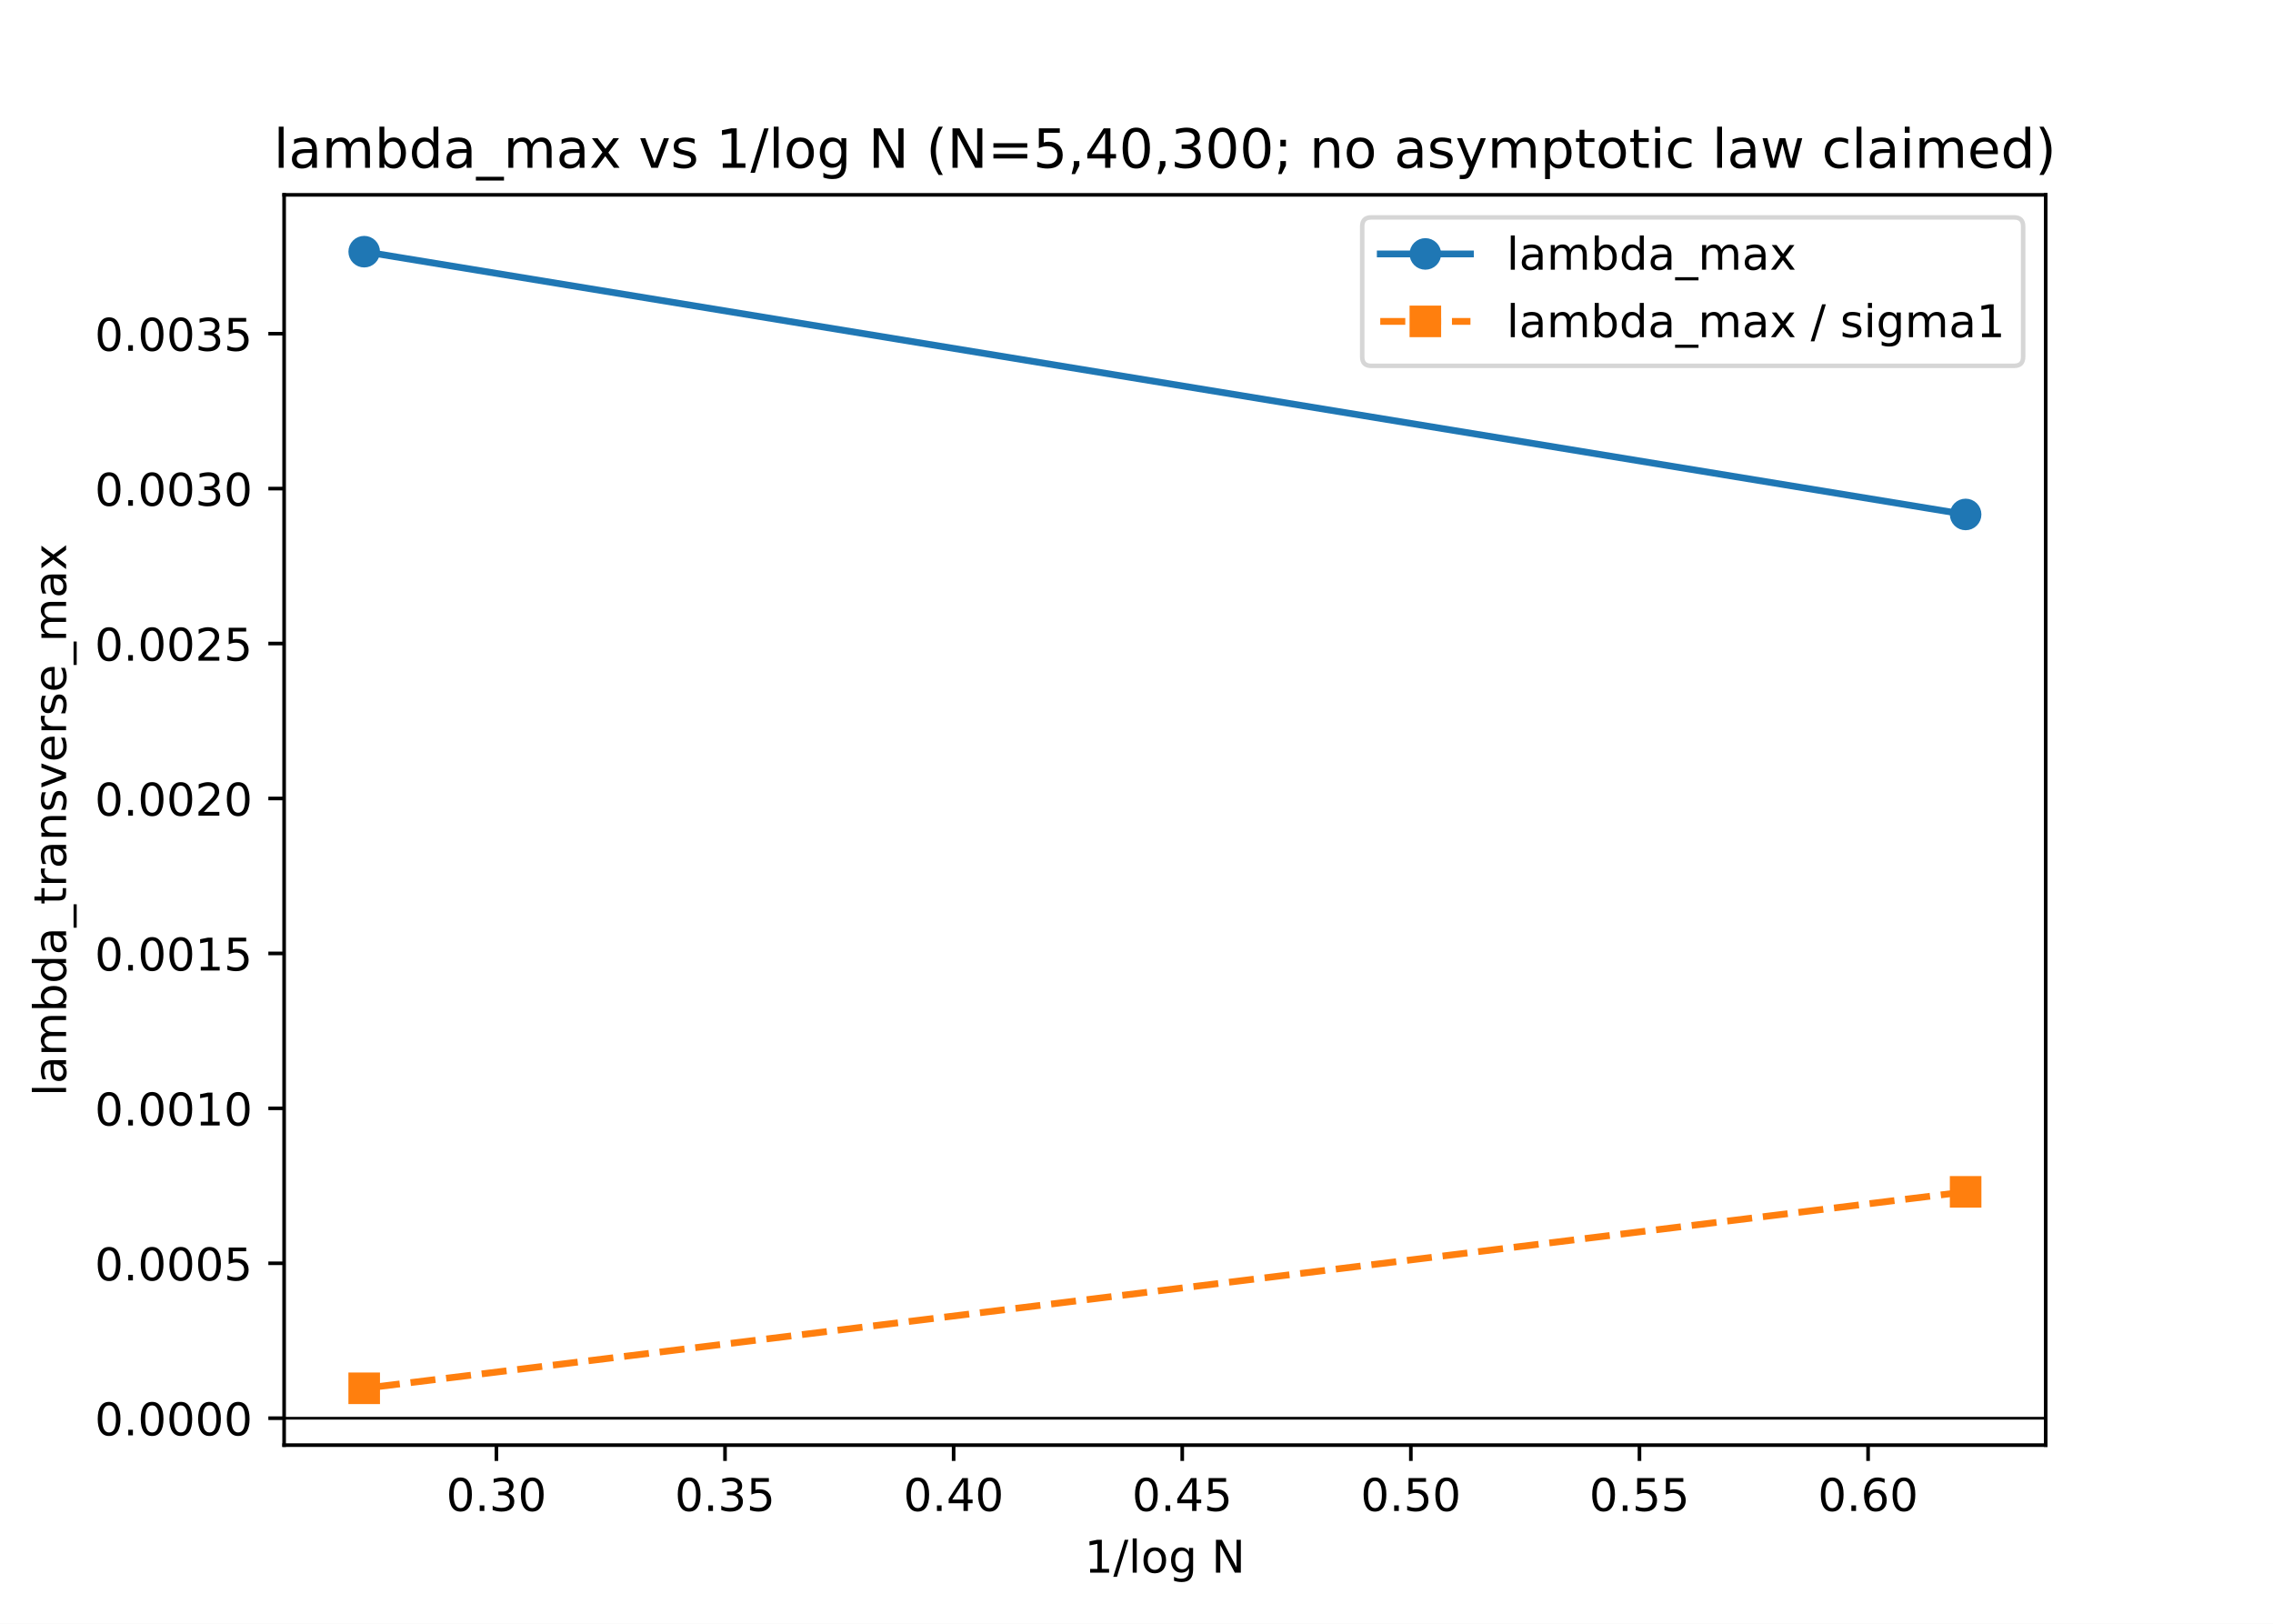
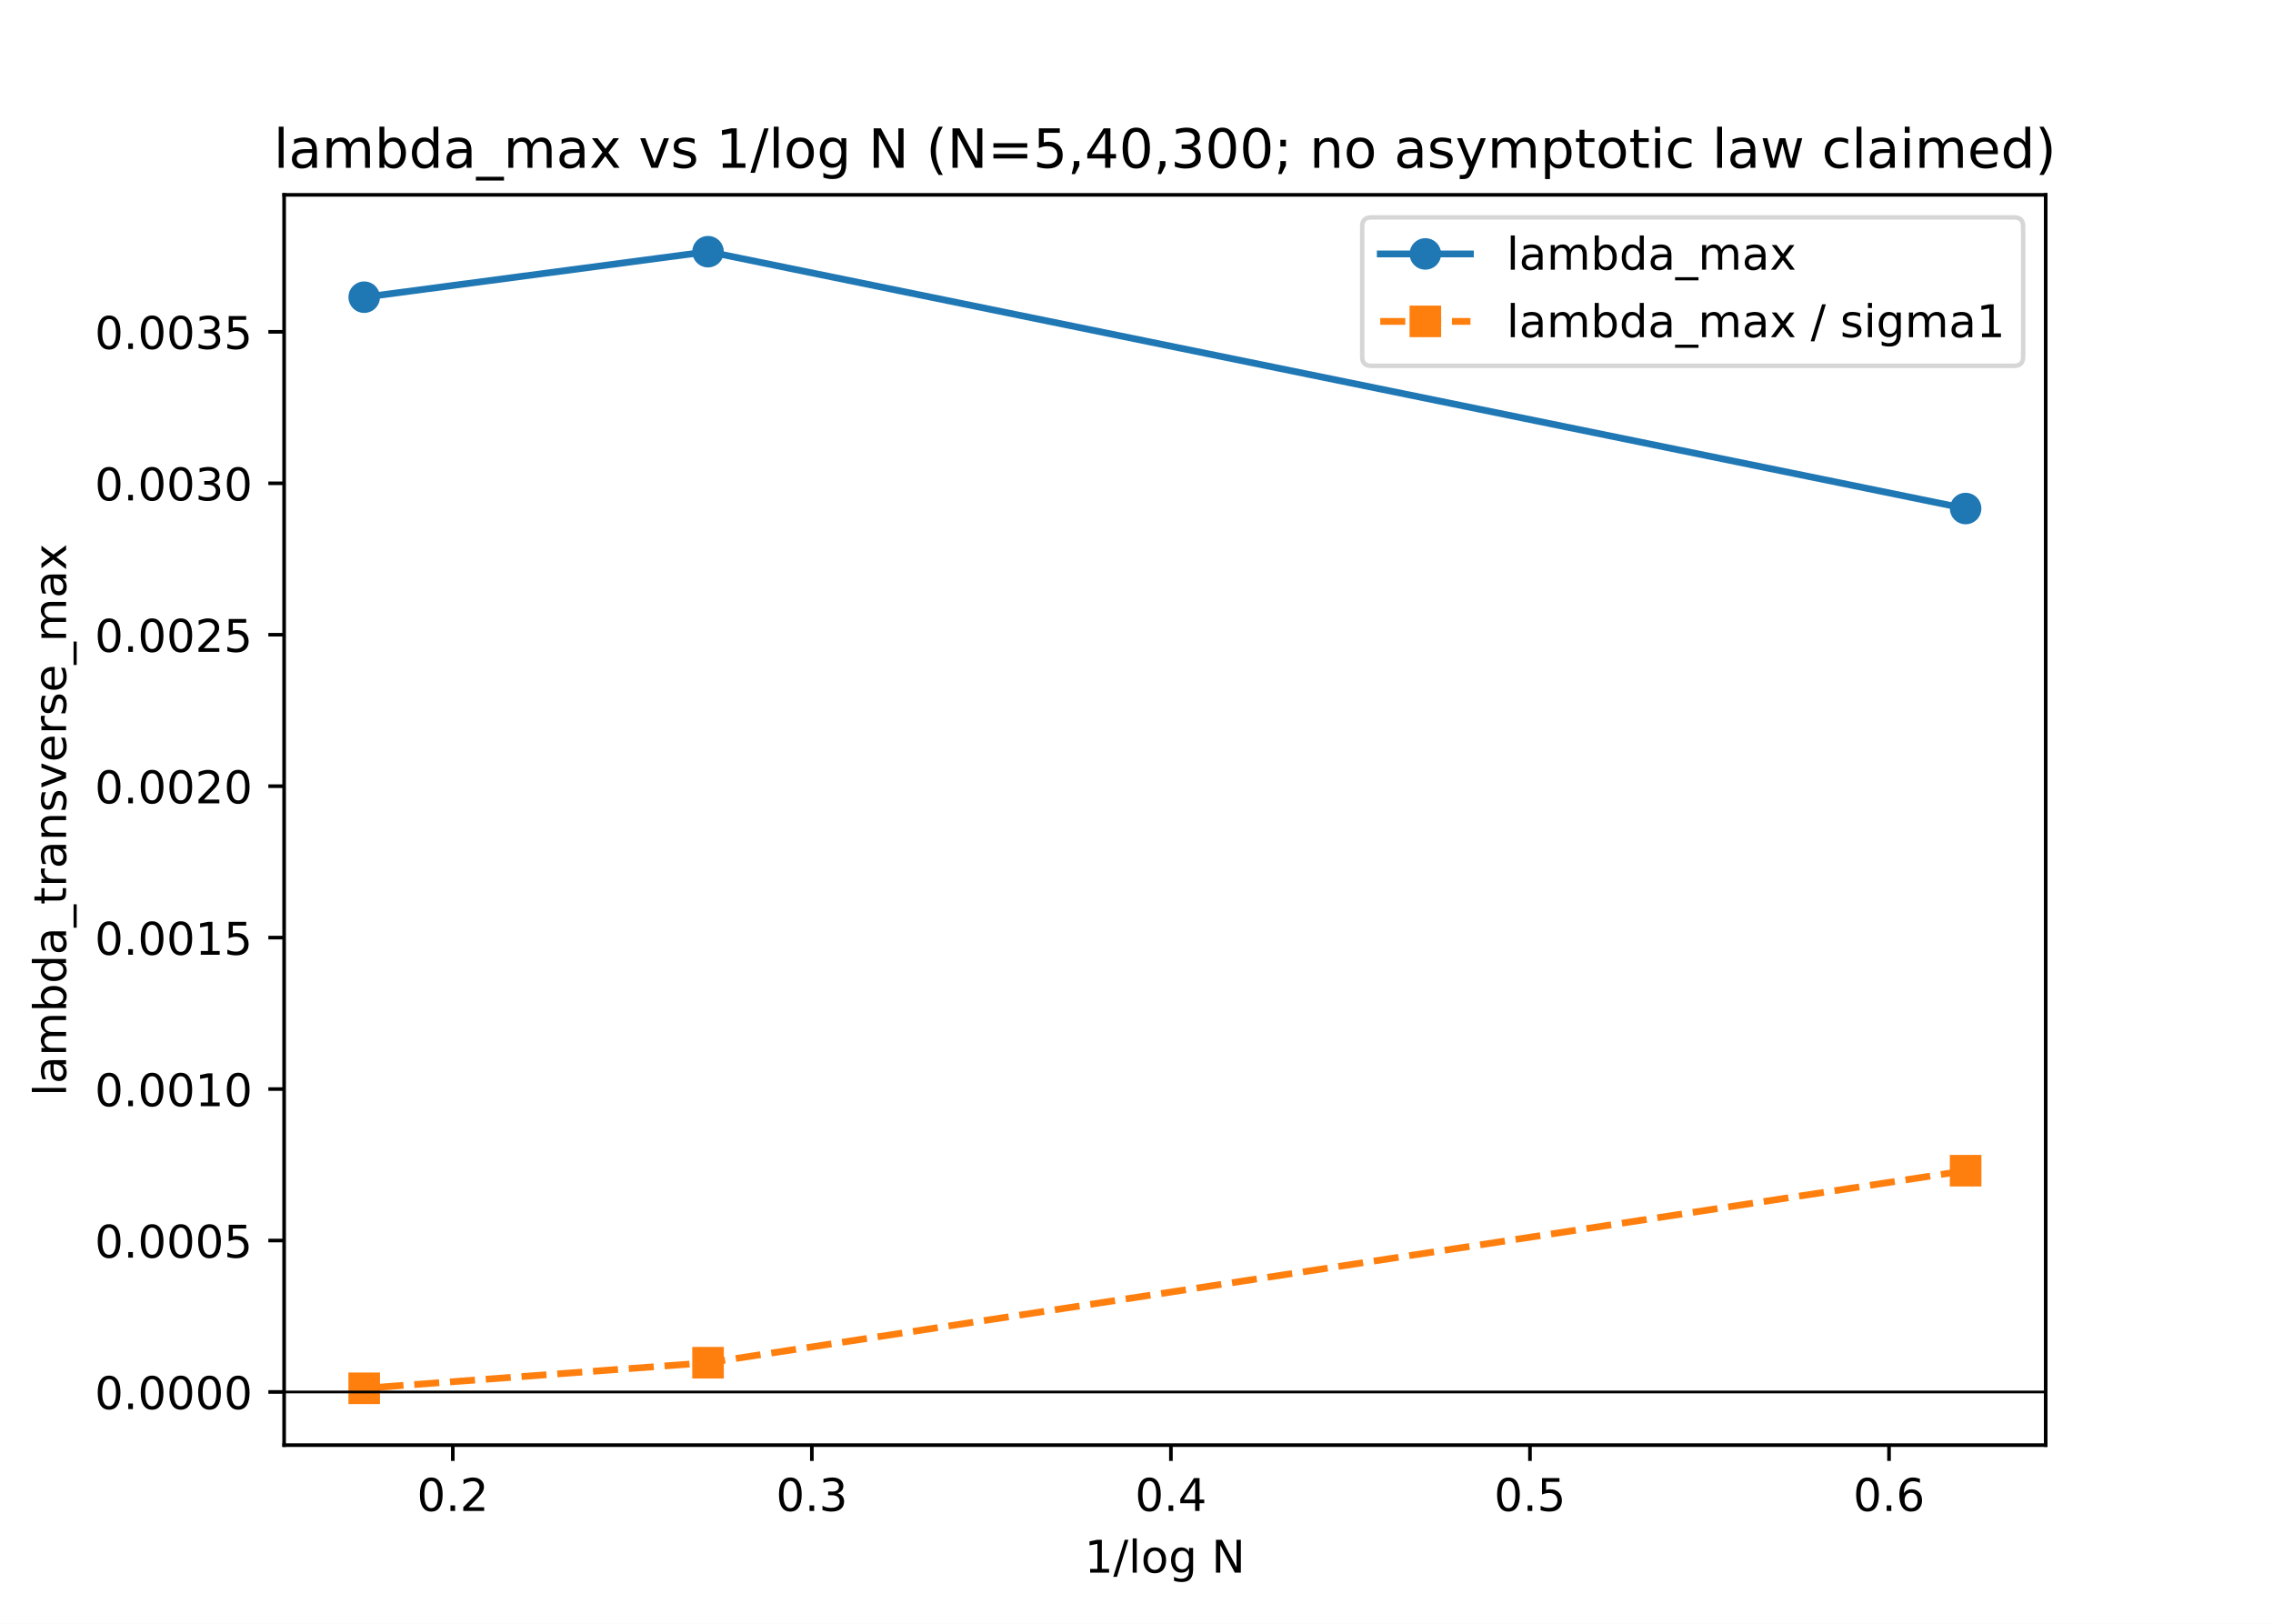
<svg xmlns="http://www.w3.org/2000/svg" xmlns:xlink="http://www.w3.org/1999/xlink" width="504pt" height="360pt" viewBox="0 0 504 360" version="1.1">
  <defs>
    <style type="text/css">*{stroke-linejoin: round; stroke-linecap: butt}</style>
  </defs>
  <g id="figure_1">
    <g id="patch_1">
      <path d="M 0 360  L 504 360  L 504 0  L 0 0  z " style="fill: #ffffff" />
    </g>
    <g id="axes_1">
      <g id="patch_2">
        <path d="M 63 320.4  L 453.6 320.4  L 453.6 43.2  L 63 43.2  z " style="fill: #ffffff" />
      </g>
      <g id="matplotlib.axis_1">
        <g id="xtick_1">
          <g id="line2d_1">
            <defs>
-               <path id="m19d4323ddf" d="M 0 0  L 0 3.5  " style="stroke: #000000; stroke-width: 0.8" />
+               <path id="m18ce387fb7" d="M 0 0  L 0 3.5  " style="stroke: #000000; stroke-width: 0.8" />
            </defs>
            <g>
-               <use xlink:href="#m19d4323ddf" x="110.069" y="320.4" style="stroke: #000000; stroke-width: 0.8" />
+               <use xlink:href="#m18ce387fb7" x="100.402" y="320.4" style="stroke: #000000; stroke-width: 0.8" />
            </g>
          </g>
          <g id="text_1">
-             <g transform="translate(98.93635 334.9984) scale(0.1 -0.1)">
+             <g transform="translate(92.45006 334.9984) scale(0.1 -0.1)">
              <defs>
                <path id="DejaVuSans-30" d="M 2034 4250  Q 1547 4250 1301 3770  Q 1056 3291 1056 2328  Q 1056 1369 1301 889  Q 1547 409 2034 409  Q 2525 409 2770 889  Q 3016 1369 3016 2328  Q 3016 3291 2770 3770  Q 2525 4250 2034 4250  z M 2034 4750  Q 2819 4750 3233 4129  Q 3647 3509 3647 2328  Q 3647 1150 3233 529  Q 2819 -91 2034 -91  Q 1250 -91 836 529  Q 422 1150 422 2328  Q 422 3509 836 4129  Q 1250 4750 2034 4750  z " transform="scale(0.015625)" />
                <path id="DejaVuSans-2e" d="M 684 794  L 1344 794  L 1344 0  L 684 0  L 684 794  z " transform="scale(0.015625)" />
+                 <path id="DejaVuSans-32" d="M 1228 531  L 3431 531  L 3431 0  L 469 0  L 469 531  Q 828 903 1448 1529  Q 2069 2156 2228 2338  Q 2531 2678 2651 2914  Q 2772 3150 2772 3378  Q 2772 3750 2511 3984  Q 2250 4219 1831 4219  Q 1534 4219 1204 4116  Q 875 4013 500 3803  L 500 4441  Q 881 4594 1212 4672  Q 1544 4750 1819 4750  Q 2544 4750 2975 4387  Q 3406 4025 3406 3419  Q 3406 3131 3298 2873  Q 3191 2616 2906 2266  Q 2828 2175 2409 1742  Q 1991 1309 1228 531  z " transform="scale(0.015625)" />
+               </defs>
+               <use xlink:href="#DejaVuSans-30" />
+               <use xlink:href="#DejaVuSans-2e" x="63.623" />
+               <use xlink:href="#DejaVuSans-32" x="95.41" />
+             </g>
+           </g>
+         </g>
+         <g id="xtick_2">
+           <g id="line2d_2">
+             <g>
+               <use xlink:href="#m18ce387fb7" x="180.016" y="320.4" style="stroke: #000000; stroke-width: 0.8" />
+             </g>
+           </g>
+           <g id="text_2">
+             <g transform="translate(172.0646 334.9984) scale(0.1 -0.1)">
+               <defs>
                <path id="DejaVuSans-33" d="M 2597 2516  Q 3050 2419 3304 2112  Q 3559 1806 3559 1356  Q 3559 666 3084 287  Q 2609 -91 1734 -91  Q 1441 -91 1130 -33  Q 819 25 488 141  L 488 750  Q 750 597 1062 519  Q 1375 441 1716 441  Q 2309 441 2620 675  Q 2931 909 2931 1356  Q 2931 1769 2642 2001  Q 2353 2234 1838 2234  L 1294 2234  L 1294 2753  L 1863 2753  Q 2328 2753 2575 2939  Q 2822 3125 2822 3475  Q 2822 3834 2567 4026  Q 2313 4219 1838 4219  Q 1578 4219 1281 4162  Q 984 4106 628 3988  L 628 4550  Q 988 4650 1302 4700  Q 1616 4750 1894 4750  Q 2613 4750 3031 4423  Q 3450 4097 3450 3541  Q 3450 3153 3228 2886  Q 3006 2619 2597 2516  z " transform="scale(0.015625)" />
              </defs>
              <use xlink:href="#DejaVuSans-30" />
              <use xlink:href="#DejaVuSans-2e" x="63.623" />
              <use xlink:href="#DejaVuSans-33" x="95.41" />
-               <use xlink:href="#DejaVuSans-30" x="159.033" />
-             </g>
-           </g>
-         </g>
-         <g id="xtick_2">
-           <g id="line2d_2">
-             <g>
-               <use xlink:href="#m19d4323ddf" x="160.76" y="320.4" style="stroke: #000000; stroke-width: 0.8" />
-             </g>
-           </g>
-           <g id="text_2">
-             <g transform="translate(149.6274 334.9984) scale(0.1 -0.1)">
+             </g>
+           </g>
+         </g>
+         <g id="xtick_3">
+           <g id="line2d_3">
+             <g>
+               <use xlink:href="#m18ce387fb7" x="259.631" y="320.4" style="stroke: #000000; stroke-width: 0.8" />
+             </g>
+           </g>
+           <g id="text_3">
+             <g transform="translate(251.6791 334.9984) scale(0.1 -0.1)">
+               <defs>
+                 <path id="DejaVuSans-34" d="M 2419 4116  L 825 1625  L 2419 1625  L 2419 4116  z M 2253 4666  L 3047 4666  L 3047 1625  L 3713 1625  L 3713 1100  L 3047 1100  L 3047 0  L 2419 0  L 2419 1100  L 313 1100  L 313 1709  L 2253 4666  z " transform="scale(0.015625)" />
+               </defs>
+               <use xlink:href="#DejaVuSans-30" />
+               <use xlink:href="#DejaVuSans-2e" x="63.623" />
+               <use xlink:href="#DejaVuSans-34" x="95.41" />
+             </g>
+           </g>
+         </g>
+         <g id="xtick_4">
+           <g id="line2d_4">
+             <g>
+               <use xlink:href="#m18ce387fb7" x="339.245" y="320.4" style="stroke: #000000; stroke-width: 0.8" />
+             </g>
+           </g>
+           <g id="text_4">
+             <g transform="translate(331.2937 334.9984) scale(0.1 -0.1)">
              <defs>
                <path id="DejaVuSans-35" d="M 691 4666  L 3169 4666  L 3169 4134  L 1269 4134  L 1269 2991  Q 1406 3038 1543 3061  Q 1681 3084 1819 3084  Q 2600 3084 3056 2656  Q 3513 2228 3513 1497  Q 3513 744 3044 326  Q 2575 -91 1722 -91  Q 1428 -91 1123 -41  Q 819 9 494 109  L 494 744  Q 775 591 1075 516  Q 1375 441 1709 441  Q 2250 441 2565 725  Q 2881 1009 2881 1497  Q 2881 1984 2565 2268  Q 2250 2553 1709 2553  Q 1456 2553 1204 2497  Q 953 2441 691 2322  L 691 4666  z " transform="scale(0.015625)" />
              </defs>
              <use xlink:href="#DejaVuSans-30" />
              <use xlink:href="#DejaVuSans-2e" x="63.623" />
-               <use xlink:href="#DejaVuSans-33" x="95.41" />
-               <use xlink:href="#DejaVuSans-35" x="159.033" />
-             </g>
-           </g>
-         </g>
-         <g id="xtick_3">
-           <g id="line2d_3">
-             <g>
-               <use xlink:href="#m19d4323ddf" x="211.451" y="320.4" style="stroke: #000000; stroke-width: 0.8" />
-             </g>
-           </g>
-           <g id="text_3">
-             <g transform="translate(200.3185 334.9984) scale(0.1 -0.1)">
-               <defs>
-                 <path id="DejaVuSans-34" d="M 2419 4116  L 825 1625  L 2419 1625  L 2419 4116  z M 2253 4666  L 3047 4666  L 3047 1625  L 3713 1625  L 3713 1100  L 3047 1100  L 3047 0  L 2419 0  L 2419 1100  L 313 1100  L 313 1709  L 2253 4666  z " transform="scale(0.015625)" />
-               </defs>
-               <use xlink:href="#DejaVuSans-30" />
-               <use xlink:href="#DejaVuSans-2e" x="63.623" />
-               <use xlink:href="#DejaVuSans-34" x="95.41" />
-               <use xlink:href="#DejaVuSans-30" x="159.033" />
-             </g>
-           </g>
-         </g>
-         <g id="xtick_4">
-           <g id="line2d_4">
-             <g>
-               <use xlink:href="#m19d4323ddf" x="262.142" y="320.4" style="stroke: #000000; stroke-width: 0.8" />
-             </g>
-           </g>
-           <g id="text_4">
-             <g transform="translate(251.0096 334.9984) scale(0.1 -0.1)">
-               <use xlink:href="#DejaVuSans-30" />
-               <use xlink:href="#DejaVuSans-2e" x="63.623" />
-               <use xlink:href="#DejaVuSans-34" x="95.41" />
-               <use xlink:href="#DejaVuSans-35" x="159.033" />
+               <use xlink:href="#DejaVuSans-35" x="95.41" />
            </g>
          </g>
        </g>
        <g id="xtick_5">
          <g id="line2d_5">
            <g>
-               <use xlink:href="#m19d4323ddf" x="312.833" y="320.4" style="stroke: #000000; stroke-width: 0.8" />
+               <use xlink:href="#m18ce387fb7" x="418.86" y="320.4" style="stroke: #000000; stroke-width: 0.8" />
            </g>
          </g>
          <g id="text_5">
-             <g transform="translate(301.7007 334.9984) scale(0.1 -0.1)">
-               <use xlink:href="#DejaVuSans-30" />
-               <use xlink:href="#DejaVuSans-2e" x="63.623" />
-               <use xlink:href="#DejaVuSans-35" x="95.41" />
-               <use xlink:href="#DejaVuSans-30" x="159.033" />
-             </g>
-           </g>
-         </g>
-         <g id="xtick_6">
-           <g id="line2d_6">
-             <g>
-               <use xlink:href="#m19d4323ddf" x="363.525" y="320.4" style="stroke: #000000; stroke-width: 0.8" />
-             </g>
-           </g>
-           <g id="text_6">
-             <g transform="translate(352.3917 334.9984) scale(0.1 -0.1)">
-               <use xlink:href="#DejaVuSans-30" />
-               <use xlink:href="#DejaVuSans-2e" x="63.623" />
-               <use xlink:href="#DejaVuSans-35" x="95.41" />
-               <use xlink:href="#DejaVuSans-35" x="159.033" />
-             </g>
-           </g>
-         </g>
-         <g id="xtick_7">
-           <g id="line2d_7">
-             <g>
-               <use xlink:href="#m19d4323ddf" x="414.216" y="320.4" style="stroke: #000000; stroke-width: 0.8" />
-             </g>
-           </g>
-           <g id="text_7">
-             <g transform="translate(403.0828 334.9984) scale(0.1 -0.1)">
+             <g transform="translate(410.9082 334.9984) scale(0.1 -0.1)">
              <defs>
                <path id="DejaVuSans-36" d="M 2113 2584  Q 1688 2584 1439 2293  Q 1191 2003 1191 1497  Q 1191 994 1439 701  Q 1688 409 2113 409  Q 2538 409 2786 701  Q 3034 994 3034 1497  Q 3034 2003 2786 2293  Q 2538 2584 2113 2584  z M 3366 4563  L 3366 3988  Q 3128 4100 2886 4159  Q 2644 4219 2406 4219  Q 1781 4219 1451 3797  Q 1122 3375 1075 2522  Q 1259 2794 1537 2939  Q 1816 3084 2150 3084  Q 2853 3084 3261 2657  Q 3669 2231 3669 1497  Q 3669 778 3244 343  Q 2819 -91 2113 -91  Q 1303 -91 875 529  Q 447 1150 447 2328  Q 447 3434 972 4092  Q 1497 4750 2381 4750  Q 2619 4750 2861 4703  Q 3103 4656 3366 4563  z " transform="scale(0.015625)" />
              </defs>
              <use xlink:href="#DejaVuSans-30" />
              <use xlink:href="#DejaVuSans-2e" x="63.623" />
              <use xlink:href="#DejaVuSans-36" x="95.41" />
-               <use xlink:href="#DejaVuSans-30" x="159.033" />
-             </g>
-           </g>
-         </g>
-         <g id="text_8">
+             </g>
+           </g>
+         </g>
+         <g id="text_6">
          <g transform="translate(240.482 348.6766) scale(0.1 -0.1)">
            <defs>
              <path id="DejaVuSans-31" d="M 794 531  L 1825 531  L 1825 4091  L 703 3866  L 703 4441  L 1819 4666  L 2450 4666  L 2450 531  L 3481 531  L 3481 0  L 794 0  L 794 531  z " transform="scale(0.015625)" />
              <path id="DejaVuSans-2f" d="M 1625 4666  L 2156 4666  L 531 -594  L 0 -594  L 1625 4666  z " transform="scale(0.015625)" />
              <path id="DejaVuSans-6c" d="M 603 4863  L 1178 4863  L 1178 0  L 603 0  L 603 4863  z " transform="scale(0.015625)" />
              <path id="DejaVuSans-6f" d="M 1959 3097  Q 1497 3097 1228 2736  Q 959 2375 959 1747  Q 959 1119 1226 758  Q 1494 397 1959 397  Q 2419 397 2687 759  Q 2956 1122 2956 1747  Q 2956 2369 2687 2733  Q 2419 3097 1959 3097  z M 1959 3584  Q 2709 3584 3137 3096  Q 3566 2609 3566 1747  Q 3566 888 3137 398  Q 2709 -91 1959 -91  Q 1206 -91 779 398  Q 353 888 353 1747  Q 353 2609 779 3096  Q 1206 3584 1959 3584  z " transform="scale(0.015625)" />
              <path id="DejaVuSans-67" d="M 2906 1791  Q 2906 2416 2648 2759  Q 2391 3103 1925 3103  Q 1463 3103 1205 2759  Q 947 2416 947 1791  Q 947 1169 1205 825  Q 1463 481 1925 481  Q 2391 481 2648 825  Q 2906 1169 2906 1791  z M 3481 434  Q 3481 -459 3084 -895  Q 2688 -1331 1869 -1331  Q 1566 -1331 1297 -1286  Q 1028 -1241 775 -1147  L 775 -588  Q 1028 -725 1275 -790  Q 1522 -856 1778 -856  Q 2344 -856 2625 -561  Q 2906 -266 2906 331  L 2906 616  Q 2728 306 2450 153  Q 2172 0 1784 0  Q 1141 0 747 490  Q 353 981 353 1791  Q 353 2603 747 3093  Q 1141 3584 1784 3584  Q 2172 3584 2450 3431  Q 2728 3278 2906 2969  L 2906 3500  L 3481 3500  L 3481 434  z " transform="scale(0.015625)" />
              <path id="DejaVuSans-20" transform="scale(0.015625)" />
              <path id="DejaVuSans-4e" d="M 628 4666  L 1478 4666  L 3547 763  L 3547 4666  L 4159 4666  L 4159 0  L 3309 0  L 1241 3903  L 1241 0  L 628 0  L 628 4666  z " transform="scale(0.015625)" />
            </defs>
            <use xlink:href="#DejaVuSans-31" />
            <use xlink:href="#DejaVuSans-2f" x="63.623" />
            <use xlink:href="#DejaVuSans-6c" x="97.314" />
            <use xlink:href="#DejaVuSans-6f" x="125.098" />
            <use xlink:href="#DejaVuSans-67" x="186.279" />
            <use xlink:href="#DejaVuSans-20" x="249.756" />
            <use xlink:href="#DejaVuSans-4e" x="281.543" />
          </g>
        </g>
      </g>
      <g id="matplotlib.axis_2">
        <g id="ytick_1">
-           <g id="line2d_8">
+           <g id="line2d_6">
            <defs>
-               <path id="m32a2a755c6" d="M 0 0  L -3.5 0  " style="stroke: #000000; stroke-width: 0.8" />
+               <path id="mefafa46c1a" d="M 0 0  L -3.5 0  " style="stroke: #000000; stroke-width: 0.8" />
            </defs>
            <g>
-               <use xlink:href="#m32a2a755c6" x="63" y="314.432" style="stroke: #000000; stroke-width: 0.8" />
-             </g>
-           </g>
-           <g id="text_9">
-             <g transform="translate(21.00937 318.2311) scale(0.1 -0.1)">
+               <use xlink:href="#mefafa46c1a" x="63" y="308.612" style="stroke: #000000; stroke-width: 0.8" />
+             </g>
+           </g>
+           <g id="text_7">
+             <g transform="translate(21.00937 312.411) scale(0.1 -0.1)">
              <use xlink:href="#DejaVuSans-30" />
              <use xlink:href="#DejaVuSans-2e" x="63.623" />
              <use xlink:href="#DejaVuSans-30" x="95.41" />
              <use xlink:href="#DejaVuSans-30" x="159.033" />
              <use xlink:href="#DejaVuSans-30" x="222.656" />
              <use xlink:href="#DejaVuSans-30" x="286.279" />
            </g>
          </g>
        </g>
        <g id="ytick_2">
-           <g id="line2d_9">
-             <g>
-               <use xlink:href="#m32a2a755c6" x="63" y="280.081" style="stroke: #000000; stroke-width: 0.8" />
-             </g>
-           </g>
-           <g id="text_10">
-             <g transform="translate(21.00937 283.8807) scale(0.1 -0.1)">
+           <g id="line2d_7">
+             <g>
+               <use xlink:href="#mefafa46c1a" x="63" y="275.034" style="stroke: #000000; stroke-width: 0.8" />
+             </g>
+           </g>
+           <g id="text_8">
+             <g transform="translate(21.00937 278.8335) scale(0.1 -0.1)">
              <use xlink:href="#DejaVuSans-30" />
              <use xlink:href="#DejaVuSans-2e" x="63.623" />
              <use xlink:href="#DejaVuSans-30" x="95.41" />
              <use xlink:href="#DejaVuSans-30" x="159.033" />
              <use xlink:href="#DejaVuSans-30" x="222.656" />
              <use xlink:href="#DejaVuSans-35" x="286.279" />
            </g>
          </g>
        </g>
        <g id="ytick_3">
-           <g id="line2d_10">
-             <g>
-               <use xlink:href="#m32a2a755c6" x="63" y="245.731" style="stroke: #000000; stroke-width: 0.8" />
-             </g>
-           </g>
-           <g id="text_11">
-             <g transform="translate(21.00937 249.5302) scale(0.1 -0.1)">
+           <g id="line2d_8">
+             <g>
+               <use xlink:href="#mefafa46c1a" x="63" y="241.457" style="stroke: #000000; stroke-width: 0.8" />
+             </g>
+           </g>
+           <g id="text_9">
+             <g transform="translate(21.00937 245.2561) scale(0.1 -0.1)">
              <use xlink:href="#DejaVuSans-30" />
              <use xlink:href="#DejaVuSans-2e" x="63.623" />
              <use xlink:href="#DejaVuSans-30" x="95.41" />
              <use xlink:href="#DejaVuSans-30" x="159.033" />
              <use xlink:href="#DejaVuSans-31" x="222.656" />
              <use xlink:href="#DejaVuSans-30" x="286.279" />
            </g>
          </g>
        </g>
        <g id="ytick_4">
-           <g id="line2d_11">
-             <g>
-               <use xlink:href="#m32a2a755c6" x="63" y="211.381" style="stroke: #000000; stroke-width: 0.8" />
-             </g>
-           </g>
-           <g id="text_12">
-             <g transform="translate(21.00937 215.1798) scale(0.1 -0.1)">
+           <g id="line2d_9">
+             <g>
+               <use xlink:href="#mefafa46c1a" x="63" y="207.879" style="stroke: #000000; stroke-width: 0.8" />
+             </g>
+           </g>
+           <g id="text_10">
+             <g transform="translate(21.00937 211.6786) scale(0.1 -0.1)">
              <use xlink:href="#DejaVuSans-30" />
              <use xlink:href="#DejaVuSans-2e" x="63.623" />
              <use xlink:href="#DejaVuSans-30" x="95.41" />
              <use xlink:href="#DejaVuSans-30" x="159.033" />
              <use xlink:href="#DejaVuSans-31" x="222.656" />
              <use xlink:href="#DejaVuSans-35" x="286.279" />
            </g>
          </g>
        </g>
        <g id="ytick_5">
-           <g id="line2d_12">
-             <g>
-               <use xlink:href="#m32a2a755c6" x="63" y="177.03" style="stroke: #000000; stroke-width: 0.8" />
-             </g>
-           </g>
-           <g id="text_13">
-             <g transform="translate(21.00937 180.8293) scale(0.1 -0.1)">
-               <defs>
-                 <path id="DejaVuSans-32" d="M 1228 531  L 3431 531  L 3431 0  L 469 0  L 469 531  Q 828 903 1448 1529  Q 2069 2156 2228 2338  Q 2531 2678 2651 2914  Q 2772 3150 2772 3378  Q 2772 3750 2511 3984  Q 2250 4219 1831 4219  Q 1534 4219 1204 4116  Q 875 4013 500 3803  L 500 4441  Q 881 4594 1212 4672  Q 1544 4750 1819 4750  Q 2544 4750 2975 4387  Q 3406 4025 3406 3419  Q 3406 3131 3298 2873  Q 3191 2616 2906 2266  Q 2828 2175 2409 1742  Q 1991 1309 1228 531  z " transform="scale(0.015625)" />
-               </defs>
+           <g id="line2d_10">
+             <g>
+               <use xlink:href="#mefafa46c1a" x="63" y="174.302" style="stroke: #000000; stroke-width: 0.8" />
+             </g>
+           </g>
+           <g id="text_11">
+             <g transform="translate(21.00937 178.1012) scale(0.1 -0.1)">
              <use xlink:href="#DejaVuSans-30" />
              <use xlink:href="#DejaVuSans-2e" x="63.623" />
              <use xlink:href="#DejaVuSans-30" x="95.41" />
              <use xlink:href="#DejaVuSans-30" x="159.033" />
              <use xlink:href="#DejaVuSans-32" x="222.656" />
              <use xlink:href="#DejaVuSans-30" x="286.279" />
            </g>
          </g>
        </g>
        <g id="ytick_6">
-           <g id="line2d_13">
-             <g>
-               <use xlink:href="#m32a2a755c6" x="63" y="142.68" style="stroke: #000000; stroke-width: 0.8" />
-             </g>
-           </g>
-           <g id="text_14">
-             <g transform="translate(21.00937 146.4788) scale(0.1 -0.1)">
+           <g id="line2d_11">
+             <g>
+               <use xlink:href="#mefafa46c1a" x="63" y="140.725" style="stroke: #000000; stroke-width: 0.8" />
+             </g>
+           </g>
+           <g id="text_12">
+             <g transform="translate(21.00937 144.5237) scale(0.1 -0.1)">
              <use xlink:href="#DejaVuSans-30" />
              <use xlink:href="#DejaVuSans-2e" x="63.623" />
              <use xlink:href="#DejaVuSans-30" x="95.41" />
              <use xlink:href="#DejaVuSans-30" x="159.033" />
              <use xlink:href="#DejaVuSans-32" x="222.656" />
              <use xlink:href="#DejaVuSans-35" x="286.279" />
            </g>
          </g>
        </g>
        <g id="ytick_7">
-           <g id="line2d_14">
-             <g>
-               <use xlink:href="#m32a2a755c6" x="63" y="108.329" style="stroke: #000000; stroke-width: 0.8" />
-             </g>
-           </g>
-           <g id="text_15">
-             <g transform="translate(21.00937 112.1284) scale(0.1 -0.1)">
+           <g id="line2d_12">
+             <g>
+               <use xlink:href="#mefafa46c1a" x="63" y="107.147" style="stroke: #000000; stroke-width: 0.8" />
+             </g>
+           </g>
+           <g id="text_13">
+             <g transform="translate(21.00937 110.9463) scale(0.1 -0.1)">
              <use xlink:href="#DejaVuSans-30" />
              <use xlink:href="#DejaVuSans-2e" x="63.623" />
              <use xlink:href="#DejaVuSans-30" x="95.41" />
              <use xlink:href="#DejaVuSans-30" x="159.033" />
              <use xlink:href="#DejaVuSans-33" x="222.656" />
              <use xlink:href="#DejaVuSans-30" x="286.279" />
            </g>
          </g>
        </g>
        <g id="ytick_8">
-           <g id="line2d_15">
-             <g>
-               <use xlink:href="#m32a2a755c6" x="63" y="73.979" style="stroke: #000000; stroke-width: 0.8" />
-             </g>
-           </g>
-           <g id="text_16">
-             <g transform="translate(21.00937 77.77791) scale(0.1 -0.1)">
+           <g id="line2d_13">
+             <g>
+               <use xlink:href="#mefafa46c1a" x="63" y="73.57" style="stroke: #000000; stroke-width: 0.8" />
+             </g>
+           </g>
+           <g id="text_14">
+             <g transform="translate(21.00937 77.36882) scale(0.1 -0.1)">
              <use xlink:href="#DejaVuSans-30" />
              <use xlink:href="#DejaVuSans-2e" x="63.623" />
              <use xlink:href="#DejaVuSans-30" x="95.41" />
              <use xlink:href="#DejaVuSans-30" x="159.033" />
              <use xlink:href="#DejaVuSans-33" x="222.656" />
              <use xlink:href="#DejaVuSans-35" x="286.279" />
            </g>
          </g>
        </g>
-         <g id="text_17">
+         <g id="text_15">
          <g transform="translate(14.65156 243.0555) rotate(-90) scale(0.1 -0.1)">
            <defs>
              <path id="DejaVuSans-61" d="M 2194 1759  Q 1497 1759 1228 1600  Q 959 1441 959 1056  Q 959 750 1161 570  Q 1363 391 1709 391  Q 2188 391 2477 730  Q 2766 1069 2766 1631  L 2766 1759  L 2194 1759  z M 3341 1997  L 3341 0  L 2766 0  L 2766 531  Q 2569 213 2275 61  Q 1981 -91 1556 -91  Q 1019 -91 701 211  Q 384 513 384 1019  Q 384 1609 779 1909  Q 1175 2209 1959 2209  L 2766 2209  L 2766 2266  Q 2766 2663 2505 2880  Q 2244 3097 1772 3097  Q 1472 3097 1187 3025  Q 903 2953 641 2809  L 641 3341  Q 956 3463 1253 3523  Q 1550 3584 1831 3584  Q 2591 3584 2966 3190  Q 3341 2797 3341 1997  z " transform="scale(0.015625)" />
              <path id="DejaVuSans-6d" d="M 3328 2828  Q 3544 3216 3844 3400  Q 4144 3584 4550 3584  Q 5097 3584 5394 3201  Q 5691 2819 5691 2113  L 5691 0  L 5113 0  L 5113 2094  Q 5113 2597 4934 2840  Q 4756 3084 4391 3084  Q 3944 3084 3684 2787  Q 3425 2491 3425 1978  L 3425 0  L 2847 0  L 2847 2094  Q 2847 2600 2669 2842  Q 2491 3084 2119 3084  Q 1678 3084 1418 2786  Q 1159 2488 1159 1978  L 1159 0  L 581 0  L 581 3500  L 1159 3500  L 1159 2956  Q 1356 3278 1631 3431  Q 1906 3584 2284 3584  Q 2666 3584 2933 3390  Q 3200 3197 3328 2828  z " transform="scale(0.015625)" />
              <path id="DejaVuSans-62" d="M 3116 1747  Q 3116 2381 2855 2742  Q 2594 3103 2138 3103  Q 1681 3103 1420 2742  Q 1159 2381 1159 1747  Q 1159 1113 1420 752  Q 1681 391 2138 391  Q 2594 391 2855 752  Q 3116 1113 3116 1747  z M 1159 2969  Q 1341 3281 1617 3432  Q 1894 3584 2278 3584  Q 2916 3584 3314 3078  Q 3713 2572 3713 1747  Q 3713 922 3314 415  Q 2916 -91 2278 -91  Q 1894 -91 1617 61  Q 1341 213 1159 525  L 1159 0  L 581 0  L 581 4863  L 1159 4863  L 1159 2969  z " transform="scale(0.015625)" />
              <path id="DejaVuSans-64" d="M 2906 2969  L 2906 4863  L 3481 4863  L 3481 0  L 2906 0  L 2906 525  Q 2725 213 2448 61  Q 2172 -91 1784 -91  Q 1150 -91 751 415  Q 353 922 353 1747  Q 353 2572 751 3078  Q 1150 3584 1784 3584  Q 2172 3584 2448 3432  Q 2725 3281 2906 2969  z M 947 1747  Q 947 1113 1208 752  Q 1469 391 1925 391  Q 2381 391 2643 752  Q 2906 1113 2906 1747  Q 2906 2381 2643 2742  Q 2381 3103 1925 3103  Q 1469 3103 1208 2742  Q 947 2381 947 1747  z " transform="scale(0.015625)" />
              <path id="DejaVuSans-5f" d="M 3263 -1063  L 3263 -1509  L -63 -1509  L -63 -1063  L 3263 -1063  z " transform="scale(0.015625)" />
              <path id="DejaVuSans-74" d="M 1172 4494  L 1172 3500  L 2356 3500  L 2356 3053  L 1172 3053  L 1172 1153  Q 1172 725 1289 603  Q 1406 481 1766 481  L 2356 481  L 2356 0  L 1766 0  Q 1100 0 847 248  Q 594 497 594 1153  L 594 3053  L 172 3053  L 172 3500  L 594 3500  L 594 4494  L 1172 4494  z " transform="scale(0.015625)" />
              <path id="DejaVuSans-72" d="M 2631 2963  Q 2534 3019 2420 3045  Q 2306 3072 2169 3072  Q 1681 3072 1420 2755  Q 1159 2438 1159 1844  L 1159 0  L 581 0  L 581 3500  L 1159 3500  L 1159 2956  Q 1341 3275 1631 3429  Q 1922 3584 2338 3584  Q 2397 3584 2469 3576  Q 2541 3569 2628 3553  L 2631 2963  z " transform="scale(0.015625)" />
              <path id="DejaVuSans-6e" d="M 3513 2113  L 3513 0  L 2938 0  L 2938 2094  Q 2938 2591 2744 2837  Q 2550 3084 2163 3084  Q 1697 3084 1428 2787  Q 1159 2491 1159 1978  L 1159 0  L 581 0  L 581 3500  L 1159 3500  L 1159 2956  Q 1366 3272 1645 3428  Q 1925 3584 2291 3584  Q 2894 3584 3203 3211  Q 3513 2838 3513 2113  z " transform="scale(0.015625)" />
              <path id="DejaVuSans-73" d="M 2834 3397  L 2834 2853  Q 2591 2978 2328 3040  Q 2066 3103 1784 3103  Q 1356 3103 1142 2972  Q 928 2841 928 2578  Q 928 2378 1081 2264  Q 1234 2150 1697 2047  L 1894 2003  Q 2506 1872 2764 1633  Q 3022 1394 3022 966  Q 3022 478 2636 193  Q 2250 -91 1575 -91  Q 1294 -91 989 -36  Q 684 19 347 128  L 347 722  Q 666 556 975 473  Q 1284 391 1588 391  Q 1994 391 2212 530  Q 2431 669 2431 922  Q 2431 1156 2273 1281  Q 2116 1406 1581 1522  L 1381 1569  Q 847 1681 609 1914  Q 372 2147 372 2553  Q 372 3047 722 3315  Q 1072 3584 1716 3584  Q 2034 3584 2315 3537  Q 2597 3491 2834 3397  z " transform="scale(0.015625)" />
              <path id="DejaVuSans-76" d="M 191 3500  L 800 3500  L 1894 563  L 2988 3500  L 3597 3500  L 2284 0  L 1503 0  L 191 3500  z " transform="scale(0.015625)" />
              <path id="DejaVuSans-65" d="M 3597 1894  L 3597 1613  L 953 1613  Q 991 1019 1311 708  Q 1631 397 2203 397  Q 2534 397 2845 478  Q 3156 559 3463 722  L 3463 178  Q 3153 47 2828 -22  Q 2503 -91 2169 -91  Q 1331 -91 842 396  Q 353 884 353 1716  Q 353 2575 817 3079  Q 1281 3584 2069 3584  Q 2775 3584 3186 3129  Q 3597 2675 3597 1894  z M 3022 2063  Q 3016 2534 2758 2815  Q 2500 3097 2075 3097  Q 1594 3097 1305 2825  Q 1016 2553 972 2059  L 3022 2063  z " transform="scale(0.015625)" />
              <path id="DejaVuSans-78" d="M 3513 3500  L 2247 1797  L 3578 0  L 2900 0  L 1881 1375  L 863 0  L 184 0  L 1544 1831  L 300 3500  L 978 3500  L 1906 2253  L 2834 3500  L 3513 3500  z " transform="scale(0.015625)" />
            </defs>
            <use xlink:href="#DejaVuSans-6c" />
            <use xlink:href="#DejaVuSans-61" x="27.783" />
            <use xlink:href="#DejaVuSans-6d" x="89.062" />
            <use xlink:href="#DejaVuSans-62" x="186.475" />
            <use xlink:href="#DejaVuSans-64" x="249.951" />
            <use xlink:href="#DejaVuSans-61" x="313.428" />
            <use xlink:href="#DejaVuSans-5f" x="374.707" />
            <use xlink:href="#DejaVuSans-74" x="424.707" />
            <use xlink:href="#DejaVuSans-72" x="463.916" />
            <use xlink:href="#DejaVuSans-61" x="505.029" />
            <use xlink:href="#DejaVuSans-6e" x="566.309" />
            <use xlink:href="#DejaVuSans-73" x="629.688" />
            <use xlink:href="#DejaVuSans-76" x="681.787" />
            <use xlink:href="#DejaVuSans-65" x="740.967" />
            <use xlink:href="#DejaVuSans-72" x="802.49" />
            <use xlink:href="#DejaVuSans-73" x="843.604" />
            <use xlink:href="#DejaVuSans-65" x="895.703" />
            <use xlink:href="#DejaVuSans-5f" x="957.227" />
            <use xlink:href="#DejaVuSans-6d" x="1007.227" />
            <use xlink:href="#DejaVuSans-61" x="1104.639" />
            <use xlink:href="#DejaVuSans-78" x="1165.918" />
          </g>
        </g>
      </g>
+       <g id="line2d_14">
+         <path d="M 435.845 112.747  L 156.996 55.8  L 80.755 65.889  " clip-path="url(#p575455f8a8)" style="fill: none; stroke: #1f77b4; stroke-width: 1.5; stroke-linecap: square" />
+         <defs>
+           <path id="m901050c5f3" d="M 0 3  C 0.796 3 1.559 2.684 2.121 2.121  C 2.684 1.559 3 0.796 3 0  C 3 -0.796 2.684 -1.559 2.121 -2.121  C 1.559 -2.684 0.796 -3 0 -3  C -0.796 -3 -1.559 -2.684 -2.121 -2.121  C -2.684 -1.559 -3 -0.796 -3 0  C -3 0.796 -2.684 1.559 -2.121 2.121  C -1.559 2.684 -0.796 3 0 3  z " style="stroke: #1f77b4" />
+         </defs>
+         <g clip-path="url(#p575455f8a8)">
+           <use xlink:href="#m901050c5f3" x="435.845" y="112.747" style="fill: #1f77b4; stroke: #1f77b4" />
+           <use xlink:href="#m901050c5f3" x="156.996" y="55.8" style="fill: #1f77b4; stroke: #1f77b4" />
+           <use xlink:href="#m901050c5f3" x="80.755" y="65.889" style="fill: #1f77b4; stroke: #1f77b4" />
+         </g>
+       </g>
+       <g id="line2d_15">
+         <path d="M 435.845 259.556  L 156.996 302.129  L 80.755 307.8  " clip-path="url(#p575455f8a8)" style="fill: none; stroke-dasharray: 5.55,2.4; stroke-dashoffset: 0; stroke: #ff7f0e; stroke-width: 1.5" />
+         <defs>
+           <path id="m66559391f6" d="M -3 3  L 3 3  L 3 -3  L -3 -3  z " style="stroke: #ff7f0e; stroke-linejoin: miter" />
+         </defs>
+         <g clip-path="url(#p575455f8a8)">
+           <use xlink:href="#m66559391f6" x="435.845" y="259.556" style="fill: #ff7f0e; stroke: #ff7f0e; stroke-linejoin: miter" />
+           <use xlink:href="#m66559391f6" x="156.996" y="302.129" style="fill: #ff7f0e; stroke: #ff7f0e; stroke-linejoin: miter" />
+           <use xlink:href="#m66559391f6" x="80.755" y="307.8" style="fill: #ff7f0e; stroke: #ff7f0e; stroke-linejoin: miter" />
+         </g>
+       </g>
      <g id="line2d_16">
-         <path d="M 435.845 114.058  L 80.755 55.8  " clip-path="url(#pc02e12e151)" style="fill: none; stroke: #1f77b4; stroke-width: 1.5; stroke-linecap: square" />
-         <defs>
-           <path id="m2d519d5cd9" d="M 0 3  C 0.796 3 1.559 2.684 2.121 2.121  C 2.684 1.559 3 0.796 3 0  C 3 -0.796 2.684 -1.559 2.121 -2.121  C 1.559 -2.684 0.796 -3 0 -3  C -0.796 -3 -1.559 -2.684 -2.121 -2.121  C -2.684 -1.559 -3 -0.796 -3 0  C -3 0.796 -2.684 1.559 -2.121 2.121  C -1.559 2.684 -0.796 3 0 3  z " style="stroke: #1f77b4" />
-         </defs>
-         <g clip-path="url(#pc02e12e151)">
-           <use xlink:href="#m2d519d5cd9" x="435.845" y="114.058" style="fill: #1f77b4; stroke: #1f77b4" />
-           <use xlink:href="#m2d519d5cd9" x="80.755" y="55.8" style="fill: #1f77b4; stroke: #1f77b4" />
-         </g>
-       </g>
-       <g id="line2d_17">
-         <path d="M 435.845 264.247  L 80.755 307.8  " clip-path="url(#pc02e12e151)" style="fill: none; stroke-dasharray: 5.55,2.4; stroke-dashoffset: 0; stroke: #ff7f0e; stroke-width: 1.5" />
-         <defs>
-           <path id="m935ede0778" d="M -3 3  L 3 3  L 3 -3  L -3 -3  z " style="stroke: #ff7f0e; stroke-linejoin: miter" />
-         </defs>
-         <g clip-path="url(#pc02e12e151)">
-           <use xlink:href="#m935ede0778" x="435.845" y="264.247" style="fill: #ff7f0e; stroke: #ff7f0e; stroke-linejoin: miter" />
-           <use xlink:href="#m935ede0778" x="80.755" y="307.8" style="fill: #ff7f0e; stroke: #ff7f0e; stroke-linejoin: miter" />
-         </g>
-       </g>
-       <g id="line2d_18">
-         <path d="M 63 314.432  L 453.6 314.432  " clip-path="url(#pc02e12e151)" style="fill: none; stroke: #000000; stroke-width: 0.6; stroke-linecap: square" />
+         <path d="M 63 308.612  L 453.6 308.612  " clip-path="url(#p575455f8a8)" style="fill: none; stroke: #000000; stroke-width: 0.6; stroke-linecap: square" />
      </g>
      <g id="patch_3">
        <path d="M 63 320.4  L 63 43.2  " style="fill: none; stroke: #000000; stroke-width: 0.8; stroke-linejoin: miter; stroke-linecap: square" />
      </g>
      <g id="patch_4">
        <path d="M 453.6 320.4  L 453.6 43.2  " style="fill: none; stroke: #000000; stroke-width: 0.8; stroke-linejoin: miter; stroke-linecap: square" />
      </g>
      <g id="patch_5">
        <path d="M 63 320.4  L 453.6 320.4  " style="fill: none; stroke: #000000; stroke-width: 0.8; stroke-linejoin: miter; stroke-linecap: square" />
      </g>
      <g id="patch_6">
        <path d="M 63 43.2  L 453.6 43.2  " style="fill: none; stroke: #000000; stroke-width: 0.8; stroke-linejoin: miter; stroke-linecap: square" />
      </g>
-       <g id="text_18">
+       <g id="text_16">
        <g transform="translate(60.67125 37.2) scale(0.12 -0.12)">
          <defs>
            <path id="DejaVuSans-28" d="M 1984 4856  Q 1566 4138 1362 3434  Q 1159 2731 1159 2009  Q 1159 1288 1364 580  Q 1569 -128 1984 -844  L 1484 -844  Q 1016 -109 783 600  Q 550 1309 550 2009  Q 550 2706 781 3412  Q 1013 4119 1484 4856  L 1984 4856  z " transform="scale(0.015625)" />
            <path id="DejaVuSans-3d" d="M 678 2906  L 4684 2906  L 4684 2381  L 678 2381  L 678 2906  z M 678 1631  L 4684 1631  L 4684 1100  L 678 1100  L 678 1631  z " transform="scale(0.015625)" />
            <path id="DejaVuSans-2c" d="M 750 794  L 1409 794  L 1409 256  L 897 -744  L 494 -744  L 750 256  L 750 794  z " transform="scale(0.015625)" />
            <path id="DejaVuSans-3b" d="M 750 3309  L 1409 3309  L 1409 2516  L 750 2516  L 750 3309  z M 750 794  L 1409 794  L 1409 256  L 897 -744  L 494 -744  L 750 256  L 750 794  z " transform="scale(0.015625)" />
            <path id="DejaVuSans-79" d="M 2059 -325  Q 1816 -950 1584 -1140  Q 1353 -1331 966 -1331  L 506 -1331  L 506 -850  L 844 -850  Q 1081 -850 1212 -737  Q 1344 -625 1503 -206  L 1606 56  L 191 3500  L 800 3500  L 1894 763  L 2988 3500  L 3597 3500  L 2059 -325  z " transform="scale(0.015625)" />
            <path id="DejaVuSans-70" d="M 1159 525  L 1159 -1331  L 581 -1331  L 581 3500  L 1159 3500  L 1159 2969  Q 1341 3281 1617 3432  Q 1894 3584 2278 3584  Q 2916 3584 3314 3078  Q 3713 2572 3713 1747  Q 3713 922 3314 415  Q 2916 -91 2278 -91  Q 1894 -91 1617 61  Q 1341 213 1159 525  z M 3116 1747  Q 3116 2381 2855 2742  Q 2594 3103 2138 3103  Q 1681 3103 1420 2742  Q 1159 2381 1159 1747  Q 1159 1113 1420 752  Q 1681 391 2138 391  Q 2594 391 2855 752  Q 3116 1113 3116 1747  z " transform="scale(0.015625)" />
            <path id="DejaVuSans-69" d="M 603 3500  L 1178 3500  L 1178 0  L 603 0  L 603 3500  z M 603 4863  L 1178 4863  L 1178 4134  L 603 4134  L 603 4863  z " transform="scale(0.015625)" />
            <path id="DejaVuSans-63" d="M 3122 3366  L 3122 2828  Q 2878 2963 2633 3030  Q 2388 3097 2138 3097  Q 1578 3097 1268 2742  Q 959 2388 959 1747  Q 959 1106 1268 751  Q 1578 397 2138 397  Q 2388 397 2633 464  Q 2878 531 3122 666  L 3122 134  Q 2881 22 2623 -34  Q 2366 -91 2075 -91  Q 1284 -91 818 406  Q 353 903 353 1747  Q 353 2603 823 3093  Q 1294 3584 2113 3584  Q 2378 3584 2631 3529  Q 2884 3475 3122 3366  z " transform="scale(0.015625)" />
            <path id="DejaVuSans-77" d="M 269 3500  L 844 3500  L 1563 769  L 2278 3500  L 2956 3500  L 3675 769  L 4391 3500  L 4966 3500  L 4050 0  L 3372 0  L 2619 2869  L 1863 0  L 1184 0  L 269 3500  z " transform="scale(0.015625)" />
            <path id="DejaVuSans-29" d="M 513 4856  L 1013 4856  Q 1481 4119 1714 3412  Q 1947 2706 1947 2009  Q 1947 1309 1714 600  Q 1481 -109 1013 -844  L 513 -844  Q 928 -128 1133 580  Q 1338 1288 1338 2009  Q 1338 2731 1133 3434  Q 928 4138 513 4856  z " transform="scale(0.015625)" />
          </defs>
          <use xlink:href="#DejaVuSans-6c" />
          <use xlink:href="#DejaVuSans-61" x="27.783" />
          <use xlink:href="#DejaVuSans-6d" x="89.062" />
          <use xlink:href="#DejaVuSans-62" x="186.475" />
          <use xlink:href="#DejaVuSans-64" x="249.951" />
          <use xlink:href="#DejaVuSans-61" x="313.428" />
          <use xlink:href="#DejaVuSans-5f" x="374.707" />
          <use xlink:href="#DejaVuSans-6d" x="424.707" />
          <use xlink:href="#DejaVuSans-61" x="522.119" />
          <use xlink:href="#DejaVuSans-78" x="583.398" />
          <use xlink:href="#DejaVuSans-20" x="642.578" />
          <use xlink:href="#DejaVuSans-76" x="674.365" />
          <use xlink:href="#DejaVuSans-73" x="733.545" />
          <use xlink:href="#DejaVuSans-20" x="785.645" />
          <use xlink:href="#DejaVuSans-31" x="817.432" />
          <use xlink:href="#DejaVuSans-2f" x="881.055" />
          <use xlink:href="#DejaVuSans-6c" x="914.746" />
          <use xlink:href="#DejaVuSans-6f" x="942.529" />
          <use xlink:href="#DejaVuSans-67" x="1003.711" />
          <use xlink:href="#DejaVuSans-20" x="1067.188" />
          <use xlink:href="#DejaVuSans-4e" x="1098.975" />
          <use xlink:href="#DejaVuSans-20" x="1173.779" />
          <use xlink:href="#DejaVuSans-28" x="1205.566" />
          <use xlink:href="#DejaVuSans-4e" x="1244.58" />
          <use xlink:href="#DejaVuSans-3d" x="1319.385" />
          <use xlink:href="#DejaVuSans-35" x="1403.174" />
          <use xlink:href="#DejaVuSans-2c" x="1466.797" />
          <use xlink:href="#DejaVuSans-34" x="1498.584" />
          <use xlink:href="#DejaVuSans-30" x="1562.207" />
          <use xlink:href="#DejaVuSans-2c" x="1625.83" />
          <use xlink:href="#DejaVuSans-33" x="1657.617" />
          <use xlink:href="#DejaVuSans-30" x="1721.24" />
          <use xlink:href="#DejaVuSans-30" x="1784.863" />
          <use xlink:href="#DejaVuSans-3b" x="1848.486" />
          <use xlink:href="#DejaVuSans-20" x="1882.178" />
          <use xlink:href="#DejaVuSans-6e" x="1913.965" />
          <use xlink:href="#DejaVuSans-6f" x="1977.344" />
          <use xlink:href="#DejaVuSans-20" x="2038.525" />
          <use xlink:href="#DejaVuSans-61" x="2070.312" />
          <use xlink:href="#DejaVuSans-73" x="2131.592" />
          <use xlink:href="#DejaVuSans-79" x="2183.691" />
          <use xlink:href="#DejaVuSans-6d" x="2242.871" />
          <use xlink:href="#DejaVuSans-70" x="2340.283" />
          <use xlink:href="#DejaVuSans-74" x="2403.76" />
          <use xlink:href="#DejaVuSans-6f" x="2442.969" />
          <use xlink:href="#DejaVuSans-74" x="2504.15" />
          <use xlink:href="#DejaVuSans-69" x="2543.359" />
          <use xlink:href="#DejaVuSans-63" x="2571.143" />
          <use xlink:href="#DejaVuSans-20" x="2626.123" />
          <use xlink:href="#DejaVuSans-6c" x="2657.91" />
          <use xlink:href="#DejaVuSans-61" x="2685.693" />
          <use xlink:href="#DejaVuSans-77" x="2746.973" />
          <use xlink:href="#DejaVuSans-20" x="2828.76" />
          <use xlink:href="#DejaVuSans-63" x="2860.547" />
          <use xlink:href="#DejaVuSans-6c" x="2915.527" />
          <use xlink:href="#DejaVuSans-61" x="2943.311" />
          <use xlink:href="#DejaVuSans-69" x="3004.59" />
          <use xlink:href="#DejaVuSans-6d" x="3032.373" />
          <use xlink:href="#DejaVuSans-65" x="3129.785" />
          <use xlink:href="#DejaVuSans-64" x="3191.309" />
          <use xlink:href="#DejaVuSans-29" x="3254.785" />
        </g>
      </g>
      <g id="legend_1">
        <g id="patch_7">
          <path d="M 304.048 81.112  L 446.6 81.112  Q 448.6 81.112 448.6 79.112  L 448.6 50.2  Q 448.6 48.2 446.6 48.2  L 304.048 48.2  Q 302.048 48.2 302.048 50.2  L 302.048 79.112  Q 302.048 81.112 304.048 81.112  z " style="fill: #ffffff; opacity: 0.8; stroke: #cccccc; stroke-linejoin: miter" />
        </g>
-         <g id="line2d_19">
+         <g id="line2d_17">
          <path d="M 306.048 56.298  L 316.048 56.298  L 326.048 56.298  " style="fill: none; stroke: #1f77b4; stroke-width: 1.5; stroke-linecap: square" />
          <g>
-             <use xlink:href="#m2d519d5cd9" x="316.048" y="56.298" style="fill: #1f77b4; stroke: #1f77b4" />
-           </g>
-         </g>
-         <g id="text_19">
+             <use xlink:href="#m901050c5f3" x="316.048" y="56.298" style="fill: #1f77b4; stroke: #1f77b4" />
+           </g>
+         </g>
+         <g id="text_17">
          <g transform="translate(334.0484 59.79844) scale(0.1 -0.1)">
            <use xlink:href="#DejaVuSans-6c" />
            <use xlink:href="#DejaVuSans-61" x="27.783" />
            <use xlink:href="#DejaVuSans-6d" x="89.062" />
            <use xlink:href="#DejaVuSans-62" x="186.475" />
            <use xlink:href="#DejaVuSans-64" x="249.951" />
            <use xlink:href="#DejaVuSans-61" x="313.428" />
            <use xlink:href="#DejaVuSans-5f" x="374.707" />
            <use xlink:href="#DejaVuSans-6d" x="424.707" />
            <use xlink:href="#DejaVuSans-61" x="522.119" />
            <use xlink:href="#DejaVuSans-78" x="583.398" />
          </g>
        </g>
-         <g id="line2d_20">
+         <g id="line2d_18">
          <path d="M 306.048 71.255  L 316.048 71.255  L 326.048 71.255  " style="fill: none; stroke-dasharray: 5.55,2.4; stroke-dashoffset: 0; stroke: #ff7f0e; stroke-width: 1.5" />
          <g>
-             <use xlink:href="#m935ede0778" x="316.048" y="71.255" style="fill: #ff7f0e; stroke: #ff7f0e; stroke-linejoin: miter" />
-           </g>
-         </g>
-         <g id="text_20">
+             <use xlink:href="#m66559391f6" x="316.048" y="71.255" style="fill: #ff7f0e; stroke: #ff7f0e; stroke-linejoin: miter" />
+           </g>
+         </g>
+         <g id="text_18">
          <g transform="translate(334.0484 74.75469) scale(0.1 -0.1)">
            <use xlink:href="#DejaVuSans-6c" />
            <use xlink:href="#DejaVuSans-61" x="27.783" />
            <use xlink:href="#DejaVuSans-6d" x="89.062" />
            <use xlink:href="#DejaVuSans-62" x="186.475" />
            <use xlink:href="#DejaVuSans-64" x="249.951" />
            <use xlink:href="#DejaVuSans-61" x="313.428" />
            <use xlink:href="#DejaVuSans-5f" x="374.707" />
            <use xlink:href="#DejaVuSans-6d" x="424.707" />
            <use xlink:href="#DejaVuSans-61" x="522.119" />
            <use xlink:href="#DejaVuSans-78" x="583.398" />
            <use xlink:href="#DejaVuSans-20" x="642.578" />
            <use xlink:href="#DejaVuSans-2f" x="674.365" />
            <use xlink:href="#DejaVuSans-20" x="708.057" />
            <use xlink:href="#DejaVuSans-73" x="739.844" />
            <use xlink:href="#DejaVuSans-69" x="791.943" />
            <use xlink:href="#DejaVuSans-67" x="819.727" />
            <use xlink:href="#DejaVuSans-6d" x="883.203" />
            <use xlink:href="#DejaVuSans-61" x="980.615" />
            <use xlink:href="#DejaVuSans-31" x="1041.895" />
          </g>
        </g>
      </g>
    </g>
  </g>
  <defs>
-     <clipPath id="pc02e12e151">
+     <clipPath id="p575455f8a8">
      <rect x="63" y="43.2" width="390.6" height="277.2" />
    </clipPath>
  </defs>
</svg>
